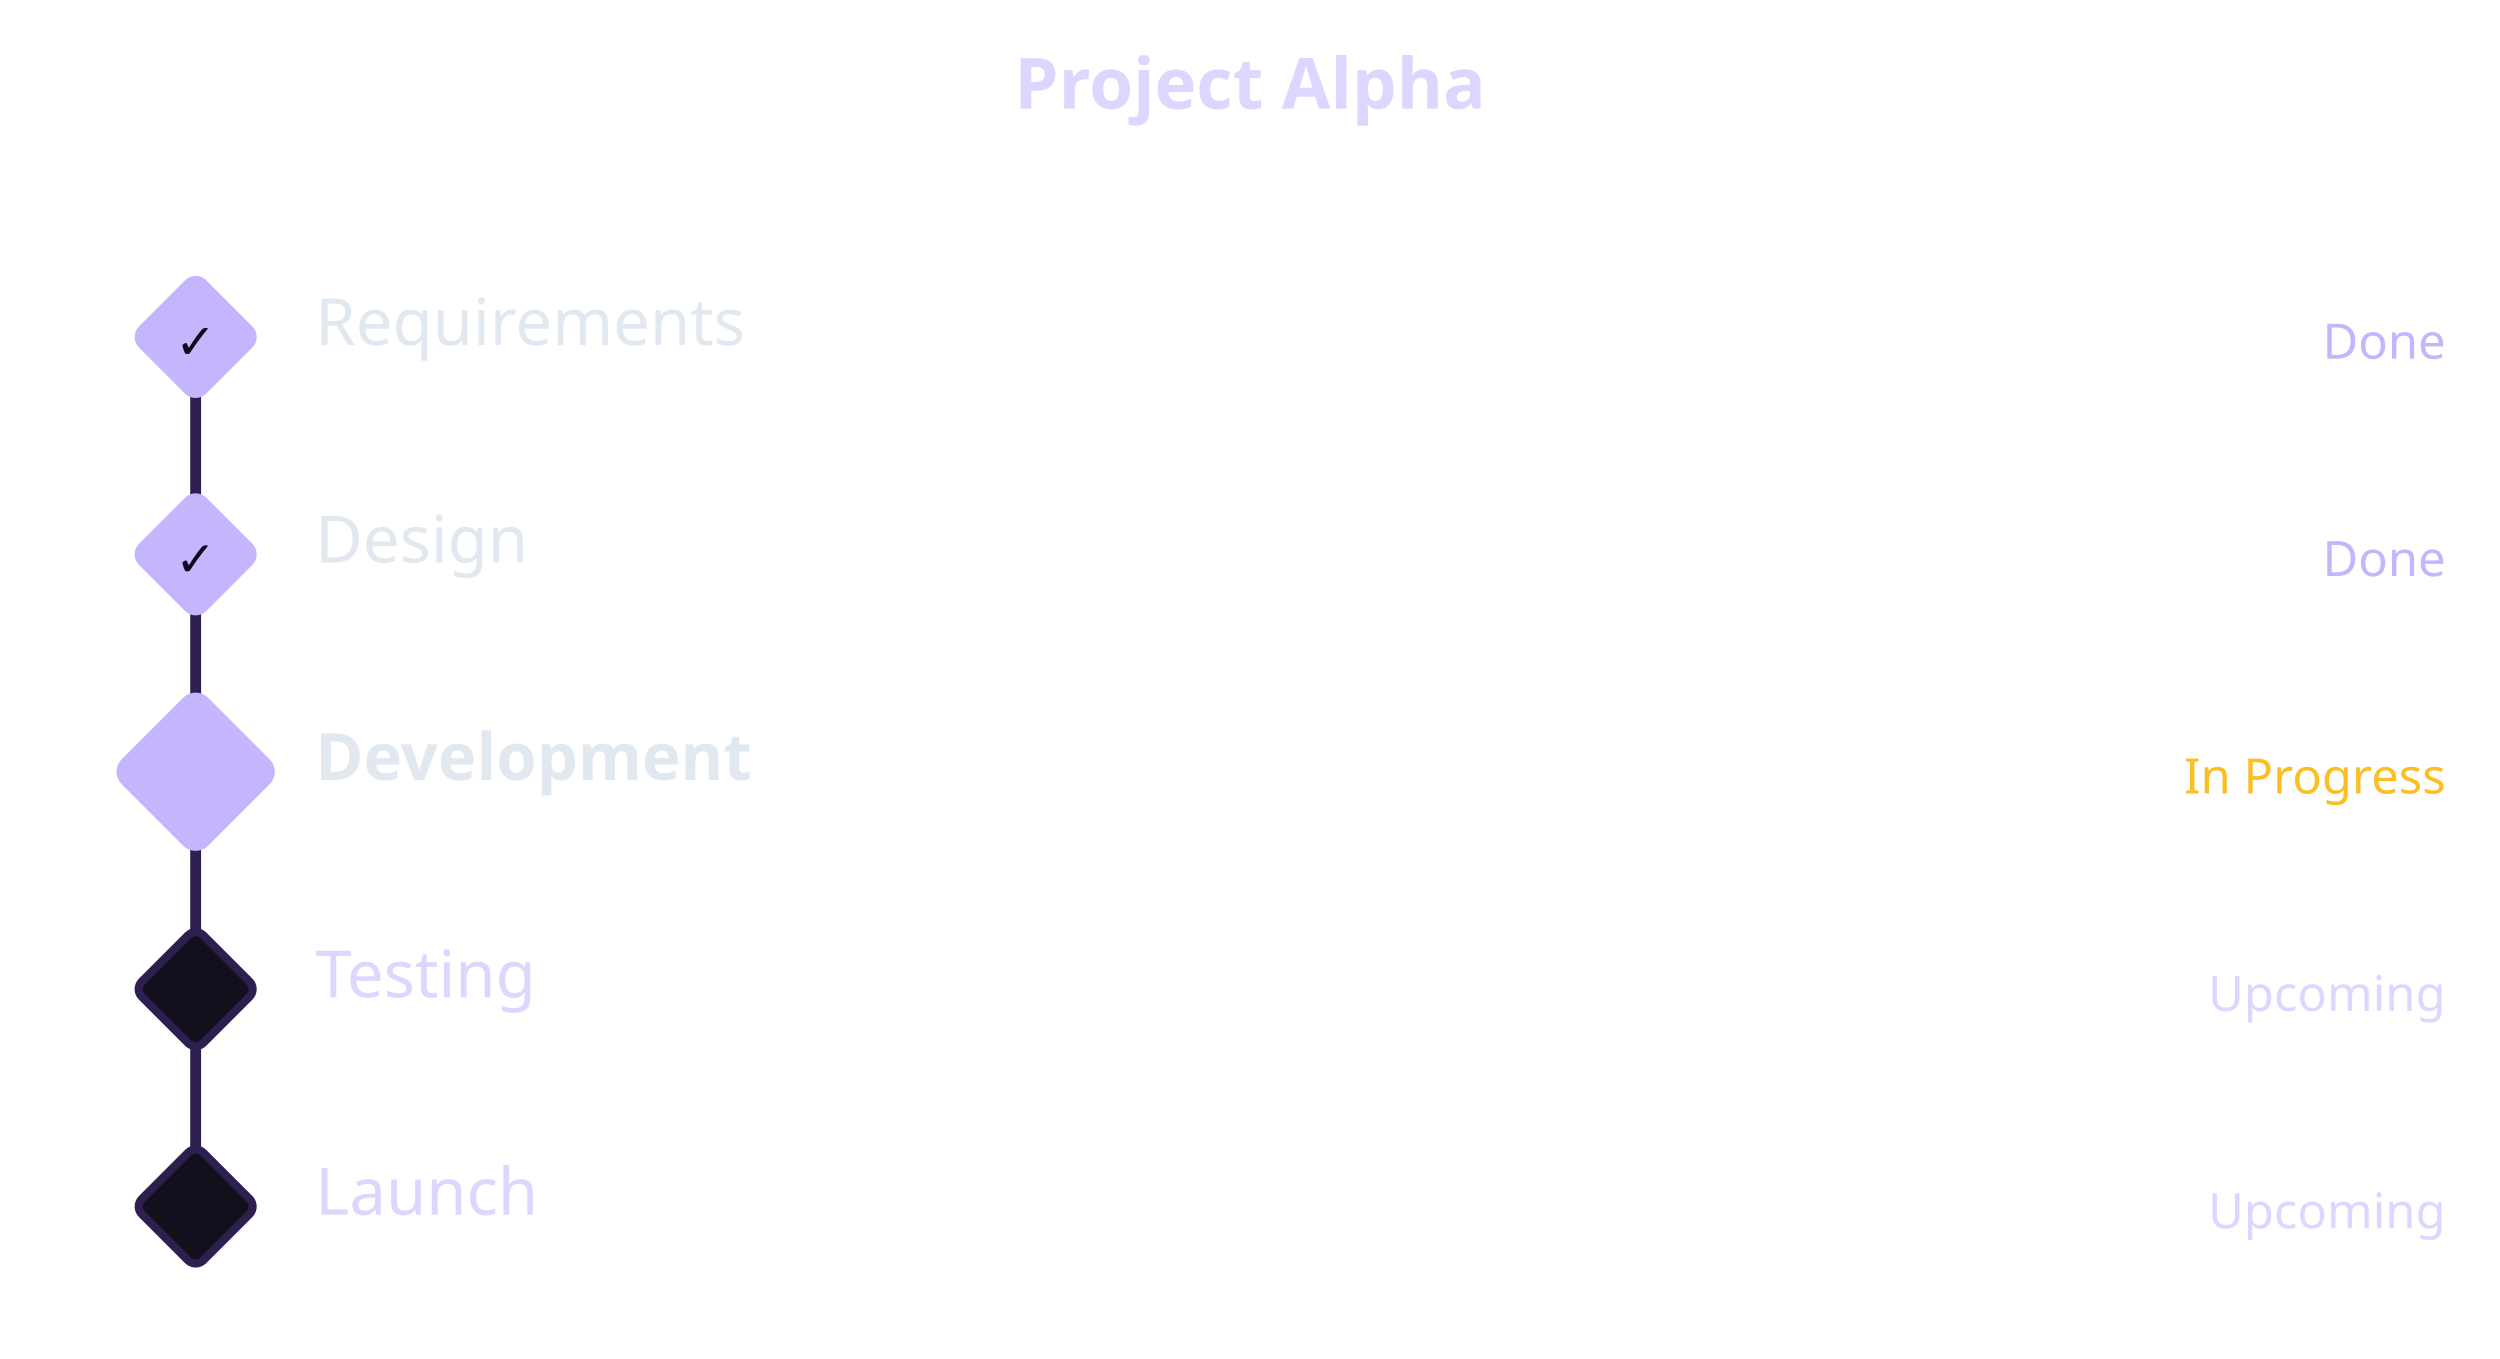
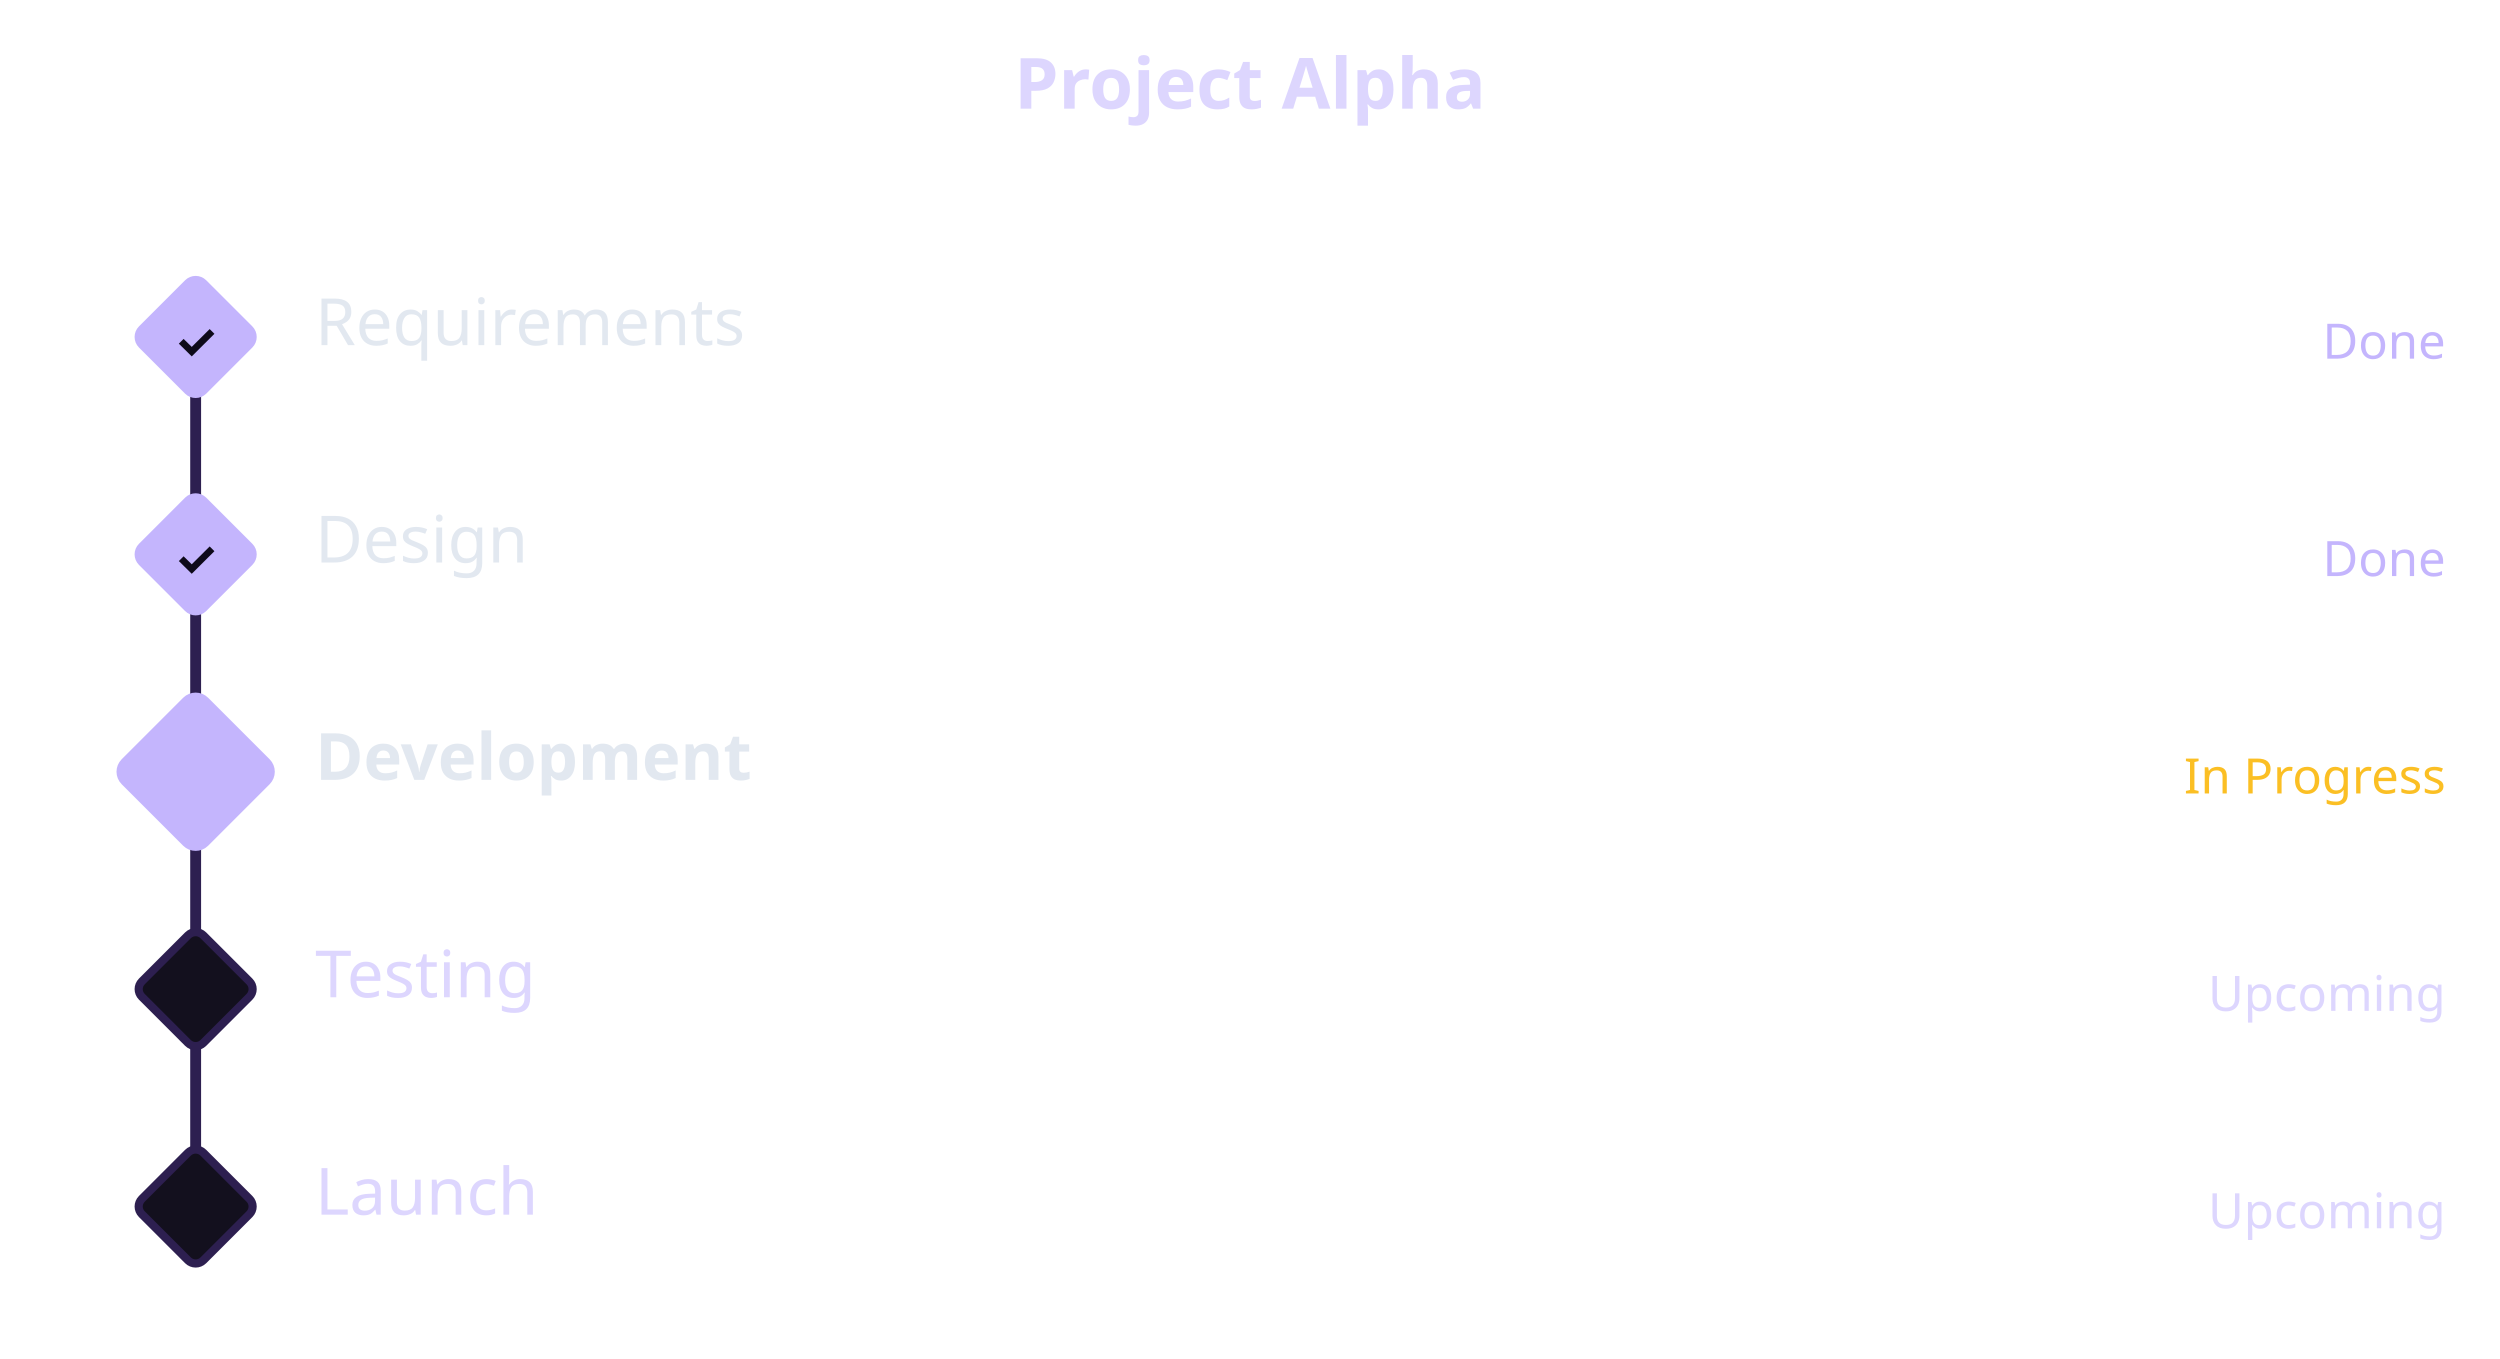
- <svg xmlns="http://www.w3.org/2000/svg" viewBox="0 0 460 250" style="width:100%;height:auto;background:#0e0a1a;border-radius:8px">
-   <text x="230" y="20" text-anchor="middle" font-size="13" fill="#ddd6fe" font-family="system-ui,sans-serif" font-weight="600">Project Alpha</text>
-   <line x1="36" y1="62.0" x2="36" y2="222.0" stroke="#2d1f50" stroke-width="2" />
-   <rect x="28.0" y="54.0" width="16.0" height="16.0" rx="2" fill="#c4b5fd" stroke="#c4b5fd" stroke-width="1.5" transform="rotate(45 36 62)" />
-   <text x="36" y="66.0" text-anchor="middle" font-size="9" fill="#0e0a1a" font-family="system-ui,sans-serif" font-weight="700">✓</text>
-   <text x="58" y="63.5" font-size="12" fill="#e2e8f0" font-family="system-ui,sans-serif" font-weight="400">
-     <tspan x="58" dy="0">Requirements</tspan>
-   </text>
-   <text x="450" y="66.0" text-anchor="end" font-size="9" fill="#c4b5fd" font-family="system-ui,sans-serif">Done</text>
-   <rect x="28.0" y="94.0" width="16.0" height="16.0" rx="2" fill="#c4b5fd" stroke="#c4b5fd" stroke-width="1.5" transform="rotate(45 36 102)" />
-   <text x="36" y="106.0" text-anchor="middle" font-size="9" fill="#0e0a1a" font-family="system-ui,sans-serif" font-weight="700">✓</text>
-   <text x="58" y="103.5" font-size="12" fill="#e2e8f0" font-family="system-ui,sans-serif" font-weight="400">
-     <tspan x="58" dy="0">Design</tspan>
-   </text>
-   <text x="450" y="106.0" text-anchor="end" font-size="9" fill="#c4b5fd" font-family="system-ui,sans-serif">Done</text>
-   <rect x="26.0" y="132.0" width="20.0" height="20.0" rx="2" fill="#c4b5fd" stroke="#c4b5fd" stroke-width="2.5" transform="rotate(45 36 142)" />
-   <text x="58" y="143.5" font-size="12" fill="#e2e8f0" font-family="system-ui,sans-serif" font-weight="600">
-     <tspan x="58" dy="0">Development</tspan>
-   </text>
-   <text x="450" y="146.0" text-anchor="end" font-size="9" fill="#fbbf24" font-family="system-ui,sans-serif">In Progress</text>
-   <rect x="28.0" y="174.0" width="16.0" height="16.0" rx="2" fill="#13101e" stroke="#2d1f50" stroke-width="1.5" transform="rotate(45 36 182)" />
-   <text x="58" y="183.5" font-size="12" fill="#ddd6fe" font-family="system-ui,sans-serif" font-weight="400">
-     <tspan x="58" dy="0">Testing</tspan>
-   </text>
-   <text x="450" y="186.0" text-anchor="end" font-size="9" fill="#ddd6fe" font-family="system-ui,sans-serif">Upcoming</text>
-   <rect x="28.0" y="214.0" width="16.0" height="16.0" rx="2" fill="#13101e" stroke="#2d1f50" stroke-width="1.5" transform="rotate(45 36 222)" />
-   <text x="58" y="223.5" font-size="12" fill="#ddd6fe" font-family="system-ui,sans-serif" font-weight="400">
-     <tspan x="58" dy="0">Launch</tspan>
-   </text>
-   <text x="450" y="226.0" text-anchor="end" font-size="9" fill="#ddd6fe" font-family="system-ui,sans-serif">Upcoming</text>
+ <svg xmlns="http://www.w3.org/2000/svg" data-mdart-scope="mdart-shuercl" viewBox="0 0 460 250" style="width:100%;height:auto;background:#0e0a1a;border-radius:8px">
+   <text x="230" y="20" text-anchor="middle" font-size="13" fill="#ddd6fe" font-family="'Noto Sans', 'Noto Sans CJK', Inter, -apple-system, BlinkMacSystemFont, 'Segoe UI', Roboto, 'Helvetica Neue', Arial, sans-serif" font-weight="600">Project Alpha</text>
+   <style>@keyframes mdart-shuercl-mdart-enter{from{opacity:0}to{opacity:1}}@keyframes mdart-shuercl-mdart-bar-grow{from{transform:matrix(0,0,0,1,0,0)}to{transform:matrix(1,0,0,1,0,0)}}@keyframes mdart-shuercl-mdart-stroke-grow{from{stroke-dashoffset:1}to{stroke-dashoffset:0}}@keyframes mdart-shuercl-mdart-marker-pop{from{opacity:0}to{opacity:1}}@keyframes mdart-shuercl-mdart-bright-loop{0%,100%{filter:brightness(1.4) saturate(1.25) drop-shadow(0 0 6px rgba(255,255,255,.4))}12.9%{filter:brightness(1) saturate(1)}96.0%{filter:brightness(1) saturate(1)}}[data-mdart-scope="mdart-shuercl"] .mdart-n0{animation:mdart-shuercl-mdart-enter 384ms ease-out 0ms 1 both}[data-mdart-scope="mdart-shuercl"] .mdart-n0 rect:not(.mdart-no-glow),[data-mdart-scope="mdart-shuercl"] .mdart-n0 circle:not(.mdart-no-glow),[data-mdart-scope="mdart-shuercl"] .mdart-n0 polygon:not(.mdart-no-glow),[data-mdart-scope="mdart-shuercl"] .mdart-n0 ellipse:not(.mdart-no-glow){animation:mdart-shuercl-mdart-bright-loop 12600ms ease-in-out 3949ms infinite}[data-mdart-scope="mdart-shuercl"] .mdart-n0 .mdart-glow-text{animation:mdart-shuercl-mdart-bright-loop 12600ms ease-in-out 3949ms infinite}[data-mdart-scope="mdart-shuercl"] .mdart-n0 .mdart-glow-stroke{animation:mdart-shuercl-mdart-bright-loop 12600ms ease-in-out 3949ms infinite}[data-mdart-scope="mdart-shuercl"] .mdart-n0 .mdart-bar-grow{transform-box:fill-box;transform-origin:left center;animation:mdart-shuercl-mdart-bar-grow 900ms ease-out 288ms 1 both}[data-mdart-scope="mdart-shuercl"] .mdart-n0 .mdart-stroke-grow{stroke-dasharray:1;stroke-dashoffset:1;animation:mdart-shuercl-mdart-stroke-grow 900ms ease-out 288ms 1 both}[data-mdart-scope="mdart-shuercl"] .mdart-n0 .mdart-marker-pop{opacity:0;animation:mdart-shuercl-mdart-marker-pop 180ms ease-out 1188ms 1 both}[data-mdart-scope="mdart-shuercl"] .mdart-arr-n0{animation:mdart-shuercl-mdart-enter 384ms ease-out 0ms 1 both}[data-mdart-scope="mdart-shuercl"] .mdart-n1{animation:mdart-shuercl-mdart-enter 384ms ease-out 533ms 1 both}[data-mdart-scope="mdart-shuercl"] .mdart-n1 rect:not(.mdart-no-glow),[data-mdart-scope="mdart-shuercl"] .mdart-n1 circle:not(.mdart-no-glow),[data-mdart-scope="mdart-shuercl"] .mdart-n1 polygon:not(.mdart-no-glow),[data-mdart-scope="mdart-shuercl"] .mdart-n1 ellipse:not(.mdart-no-glow){animation:mdart-shuercl-mdart-bright-loop 12600ms ease-in-out 5749ms infinite}[data-mdart-scope="mdart-shuercl"] .mdart-n1 .mdart-glow-text{animation:mdart-shuercl-mdart-bright-loop 12600ms ease-in-out 5749ms infinite}[data-mdart-scope="mdart-shuercl"] .mdart-n1 .mdart-glow-stroke{animation:mdart-shuercl-mdart-bright-loop 12600ms ease-in-out 5749ms infinite}[data-mdart-scope="mdart-shuercl"] .mdart-n1 .mdart-bar-grow{transform-box:fill-box;transform-origin:left center;animation:mdart-shuercl-mdart-bar-grow 900ms ease-out 821ms 1 both}[data-mdart-scope="mdart-shuercl"] .mdart-n1 .mdart-stroke-grow{stroke-dasharray:1;stroke-dashoffset:1;animation:mdart-shuercl-mdart-stroke-grow 900ms ease-out 821ms 1 both}[data-mdart-scope="mdart-shuercl"] .mdart-n1 .mdart-marker-pop{opacity:0;animation:mdart-shuercl-mdart-marker-pop 180ms ease-out 1721ms 1 both}[data-mdart-scope="mdart-shuercl"] .mdart-arr-n1{animation:mdart-shuercl-mdart-enter 384ms ease-out 533ms 1 both}[data-mdart-scope="mdart-shuercl"] .mdart-n2{animation:mdart-shuercl-mdart-enter 384ms ease-out 1066ms 1 both}[data-mdart-scope="mdart-shuercl"] .mdart-n2 rect:not(.mdart-no-glow),[data-mdart-scope="mdart-shuercl"] .mdart-n2 circle:not(.mdart-no-glow),[data-mdart-scope="mdart-shuercl"] .mdart-n2 polygon:not(.mdart-no-glow),[data-mdart-scope="mdart-shuercl"] .mdart-n2 ellipse:not(.mdart-no-glow){animation:mdart-shuercl-mdart-bright-loop 12600ms ease-in-out 7549ms infinite}[data-mdart-scope="mdart-shuercl"] .mdart-n2 .mdart-glow-text{animation:mdart-shuercl-mdart-bright-loop 12600ms ease-in-out 7549ms infinite}[data-mdart-scope="mdart-shuercl"] .mdart-n2 .mdart-glow-stroke{animation:mdart-shuercl-mdart-bright-loop 12600ms ease-in-out 7549ms infinite}[data-mdart-scope="mdart-shuercl"] .mdart-n2 .mdart-bar-grow{transform-box:fill-box;transform-origin:left center;animation:mdart-shuercl-mdart-bar-grow 900ms ease-out 1354ms 1 both}[data-mdart-scope="mdart-shuercl"] .mdart-n2 .mdart-stroke-grow{stroke-dasharray:1;stroke-dashoffset:1;animation:mdart-shuercl-mdart-stroke-grow 900ms ease-out 1354ms 1 both}[data-mdart-scope="mdart-shuercl"] .mdart-n2 .mdart-marker-pop{opacity:0;animation:mdart-shuercl-mdart-marker-pop 180ms ease-out 2254ms 1 both}[data-mdart-scope="mdart-shuercl"] .mdart-arr-n2{animation:mdart-shuercl-mdart-enter 384ms ease-out 1066ms 1 both}[data-mdart-scope="mdart-shuercl"] .mdart-n3{animation:mdart-shuercl-mdart-enter 384ms ease-out 1599ms 1 both}[data-mdart-scope="mdart-shuercl"] .mdart-n3 rect:not(.mdart-no-glow),[data-mdart-scope="mdart-shuercl"] .mdart-n3 circle:not(.mdart-no-glow),[data-mdart-scope="mdart-shuercl"] .mdart-n3 polygon:not(.mdart-no-glow),[data-mdart-scope="mdart-shuercl"] .mdart-n3 ellipse:not(.mdart-no-glow){animation:mdart-shuercl-mdart-bright-loop 12600ms ease-in-out 9349ms infinite}[data-mdart-scope="mdart-shuercl"] .mdart-n3 .mdart-glow-text{animation:mdart-shuercl-mdart-bright-loop 12600ms ease-in-out 9349ms infinite}[data-mdart-scope="mdart-shuercl"] .mdart-n3 .mdart-glow-stroke{animation:mdart-shuercl-mdart-bright-loop 12600ms ease-in-out 9349ms infinite}[data-mdart-scope="mdart-shuercl"] .mdart-n3 .mdart-bar-grow{transform-box:fill-box;transform-origin:left center;animation:mdart-shuercl-mdart-bar-grow 900ms ease-out 1887ms 1 both}[data-mdart-scope="mdart-shuercl"] .mdart-n3 .mdart-stroke-grow{stroke-dasharray:1;stroke-dashoffset:1;animation:mdart-shuercl-mdart-stroke-grow 900ms ease-out 1887ms 1 both}[data-mdart-scope="mdart-shuercl"] .mdart-n3 .mdart-marker-pop{opacity:0;animation:mdart-shuercl-mdart-marker-pop 180ms ease-out 2787ms 1 both}[data-mdart-scope="mdart-shuercl"] .mdart-arr-n3{animation:mdart-shuercl-mdart-enter 384ms ease-out 1599ms 1 both}[data-mdart-scope="mdart-shuercl"] .mdart-n4{animation:mdart-shuercl-mdart-enter 384ms ease-out 2132ms 1 both}[data-mdart-scope="mdart-shuercl"] .mdart-n4 rect:not(.mdart-no-glow),[data-mdart-scope="mdart-shuercl"] .mdart-n4 circle:not(.mdart-no-glow),[data-mdart-scope="mdart-shuercl"] .mdart-n4 polygon:not(.mdart-no-glow),[data-mdart-scope="mdart-shuercl"] .mdart-n4 ellipse:not(.mdart-no-glow){animation:mdart-shuercl-mdart-bright-loop 12600ms ease-in-out 11149ms infinite}[data-mdart-scope="mdart-shuercl"] .mdart-n4 .mdart-glow-text{animation:mdart-shuercl-mdart-bright-loop 12600ms ease-in-out 11149ms infinite}[data-mdart-scope="mdart-shuercl"] .mdart-n4 .mdart-glow-stroke{animation:mdart-shuercl-mdart-bright-loop 12600ms ease-in-out 11149ms infinite}[data-mdart-scope="mdart-shuercl"] .mdart-n4 .mdart-bar-grow{transform-box:fill-box;transform-origin:left center;animation:mdart-shuercl-mdart-bar-grow 900ms ease-out 2420ms 1 both}[data-mdart-scope="mdart-shuercl"] .mdart-n4 .mdart-stroke-grow{stroke-dasharray:1;stroke-dashoffset:1;animation:mdart-shuercl-mdart-stroke-grow 900ms ease-out 2420ms 1 both}[data-mdart-scope="mdart-shuercl"] .mdart-n4 .mdart-marker-pop{opacity:0;animation:mdart-shuercl-mdart-marker-pop 180ms ease-out 3320ms 1 both}[data-mdart-scope="mdart-shuercl"] .mdart-arr-n4{animation:mdart-shuercl-mdart-enter 384ms ease-out 2132ms 1 both}[data-mdart-scope="mdart-shuercl"] .mdart-n5{animation:mdart-shuercl-mdart-enter 384ms ease-out 2665ms 1 both}[data-mdart-scope="mdart-shuercl"] .mdart-n5 rect:not(.mdart-no-glow),[data-mdart-scope="mdart-shuercl"] .mdart-n5 circle:not(.mdart-no-glow),[data-mdart-scope="mdart-shuercl"] .mdart-n5 polygon:not(.mdart-no-glow),[data-mdart-scope="mdart-shuercl"] .mdart-n5 ellipse:not(.mdart-no-glow){animation:mdart-shuercl-mdart-bright-loop 12600ms ease-in-out 12949ms infinite}[data-mdart-scope="mdart-shuercl"] .mdart-n5 .mdart-glow-text{animation:mdart-shuercl-mdart-bright-loop 12600ms ease-in-out 12949ms infinite}[data-mdart-scope="mdart-shuercl"] .mdart-n5 .mdart-glow-stroke{animation:mdart-shuercl-mdart-bright-loop 12600ms ease-in-out 12949ms infinite}[data-mdart-scope="mdart-shuercl"] .mdart-n5 .mdart-bar-grow{transform-box:fill-box;transform-origin:left center;animation:mdart-shuercl-mdart-bar-grow 900ms ease-out 2953ms 1 both}[data-mdart-scope="mdart-shuercl"] .mdart-n5 .mdart-stroke-grow{stroke-dasharray:1;stroke-dashoffset:1;animation:mdart-shuercl-mdart-stroke-grow 900ms ease-out 2953ms 1 both}[data-mdart-scope="mdart-shuercl"] .mdart-n5 .mdart-marker-pop{opacity:0;animation:mdart-shuercl-mdart-marker-pop 180ms ease-out 3853ms 1 both}[data-mdart-scope="mdart-shuercl"] .mdart-arr-n5{animation:mdart-shuercl-mdart-enter 384ms ease-out 2665ms 1 both}</style>
+   <g class="mdart-n0">
+     <line x1="36" y1="62.0" x2="36" y2="222.0" stroke="#2d1f50" stroke-width="2" />
+   </g>
+   <g class="mdart-n1">
+     <rect x="28.0" y="54.0" width="16.0" height="16.0" rx="2" fill="#c4b5fd" stroke="#c4b5fd" stroke-width="1.5" transform="rotate(45 36 62)" />
+     <text x="36" y="66.0" text-anchor="middle" font-size="9" fill="#0e0a1a" font-family="'Noto Sans', 'Noto Sans CJK', Inter, -apple-system, BlinkMacSystemFont, 'Segoe UI', Roboto, 'Helvetica Neue', Arial, sans-serif" font-weight="700">✓</text>
+     <text x="58" y="63.5" font-size="12" fill="#e2e8f0" font-family="'Noto Sans', 'Noto Sans CJK', Inter, -apple-system, BlinkMacSystemFont, 'Segoe UI', Roboto, 'Helvetica Neue', Arial, sans-serif" font-weight="400">
+       <tspan x="58" dy="0">Requirements</tspan>
+     </text>
+     <text x="450" y="66.0" text-anchor="end" font-size="9" fill="#c4b5fd" font-family="'Noto Sans', 'Noto Sans CJK', Inter, -apple-system, BlinkMacSystemFont, 'Segoe UI', Roboto, 'Helvetica Neue', Arial, sans-serif">Done</text>
+   </g>
+   <g class="mdart-n2">
+     <rect x="28.0" y="94.0" width="16.0" height="16.0" rx="2" fill="#c4b5fd" stroke="#c4b5fd" stroke-width="1.5" transform="rotate(45 36 102)" />
+     <text x="36" y="106.0" text-anchor="middle" font-size="9" fill="#0e0a1a" font-family="'Noto Sans', 'Noto Sans CJK', Inter, -apple-system, BlinkMacSystemFont, 'Segoe UI', Roboto, 'Helvetica Neue', Arial, sans-serif" font-weight="700">✓</text>
+     <text x="58" y="103.5" font-size="12" fill="#e2e8f0" font-family="'Noto Sans', 'Noto Sans CJK', Inter, -apple-system, BlinkMacSystemFont, 'Segoe UI', Roboto, 'Helvetica Neue', Arial, sans-serif" font-weight="400">
+       <tspan x="58" dy="0">Design</tspan>
+     </text>
+     <text x="450" y="106.0" text-anchor="end" font-size="9" fill="#c4b5fd" font-family="'Noto Sans', 'Noto Sans CJK', Inter, -apple-system, BlinkMacSystemFont, 'Segoe UI', Roboto, 'Helvetica Neue', Arial, sans-serif">Done</text>
+   </g>
+   <g class="mdart-n3">
+     <rect x="26.0" y="132.0" width="20.0" height="20.0" rx="2" fill="#c4b5fd" stroke="#c4b5fd" stroke-width="2.5" transform="rotate(45 36 142)" />
+     <text x="58" y="143.5" font-size="12" fill="#e2e8f0" font-family="'Noto Sans', 'Noto Sans CJK', Inter, -apple-system, BlinkMacSystemFont, 'Segoe UI', Roboto, 'Helvetica Neue', Arial, sans-serif" font-weight="600">
+       <tspan x="58" dy="0">Development</tspan>
+     </text>
+     <text x="450" y="146.0" text-anchor="end" font-size="9" fill="#fbbf24" font-family="'Noto Sans', 'Noto Sans CJK', Inter, -apple-system, BlinkMacSystemFont, 'Segoe UI', Roboto, 'Helvetica Neue', Arial, sans-serif">In Progress</text>
+   </g>
+   <g class="mdart-n4">
+     <rect x="28.0" y="174.0" width="16.0" height="16.0" rx="2" fill="#13101e" stroke="#2d1f50" stroke-width="1.5" transform="rotate(45 36 182)" />
+     <text x="58" y="183.5" font-size="12" fill="#ddd6fe" font-family="'Noto Sans', 'Noto Sans CJK', Inter, -apple-system, BlinkMacSystemFont, 'Segoe UI', Roboto, 'Helvetica Neue', Arial, sans-serif" font-weight="400">
+       <tspan x="58" dy="0">Testing</tspan>
+     </text>
+     <text x="450" y="186.0" text-anchor="end" font-size="9" fill="#ddd6fe" font-family="'Noto Sans', 'Noto Sans CJK', Inter, -apple-system, BlinkMacSystemFont, 'Segoe UI', Roboto, 'Helvetica Neue', Arial, sans-serif">Upcoming</text>
+   </g>
+   <g class="mdart-n5">
+     <rect x="28.0" y="214.0" width="16.0" height="16.0" rx="2" fill="#13101e" stroke="#2d1f50" stroke-width="1.5" transform="rotate(45 36 222)" />
+     <text x="58" y="223.5" font-size="12" fill="#ddd6fe" font-family="'Noto Sans', 'Noto Sans CJK', Inter, -apple-system, BlinkMacSystemFont, 'Segoe UI', Roboto, 'Helvetica Neue', Arial, sans-serif" font-weight="400">
+       <tspan x="58" dy="0">Launch</tspan>
+     </text>
+     <text x="450" y="226.0" text-anchor="end" font-size="9" fill="#ddd6fe" font-family="'Noto Sans', 'Noto Sans CJK', Inter, -apple-system, BlinkMacSystemFont, 'Segoe UI', Roboto, 'Helvetica Neue', Arial, sans-serif">Upcoming</text>
+   </g>
</svg>
